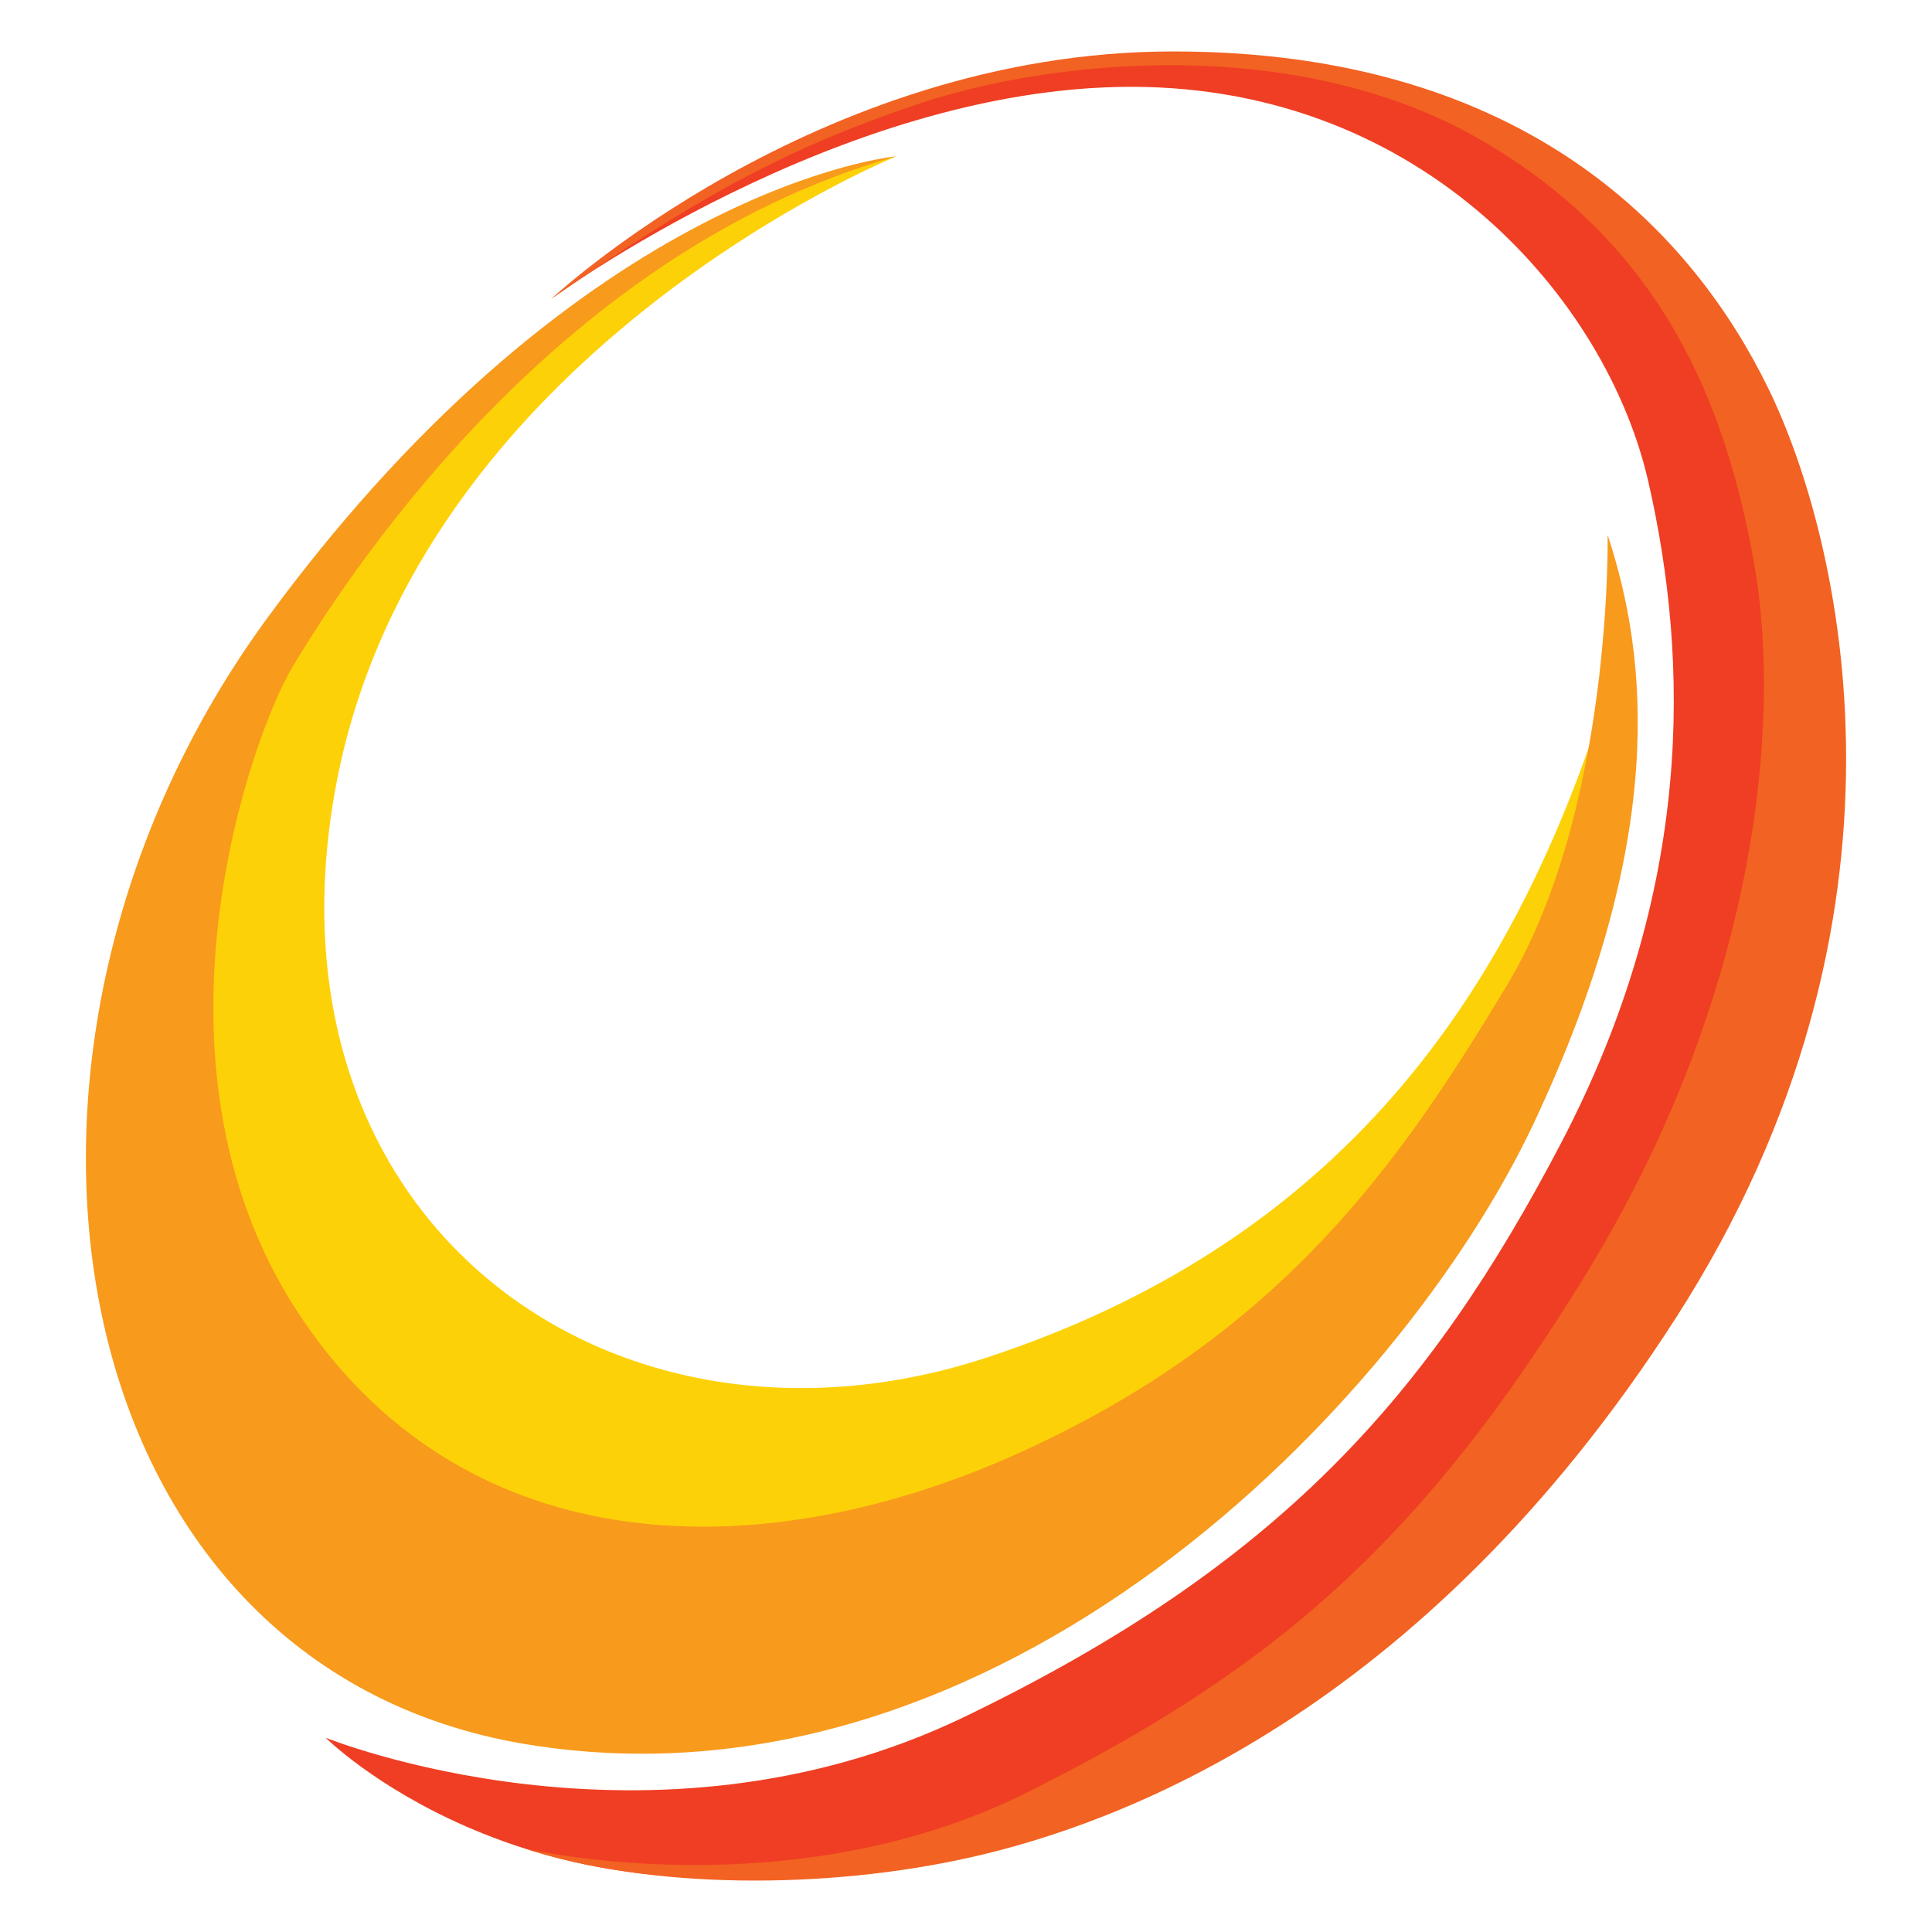
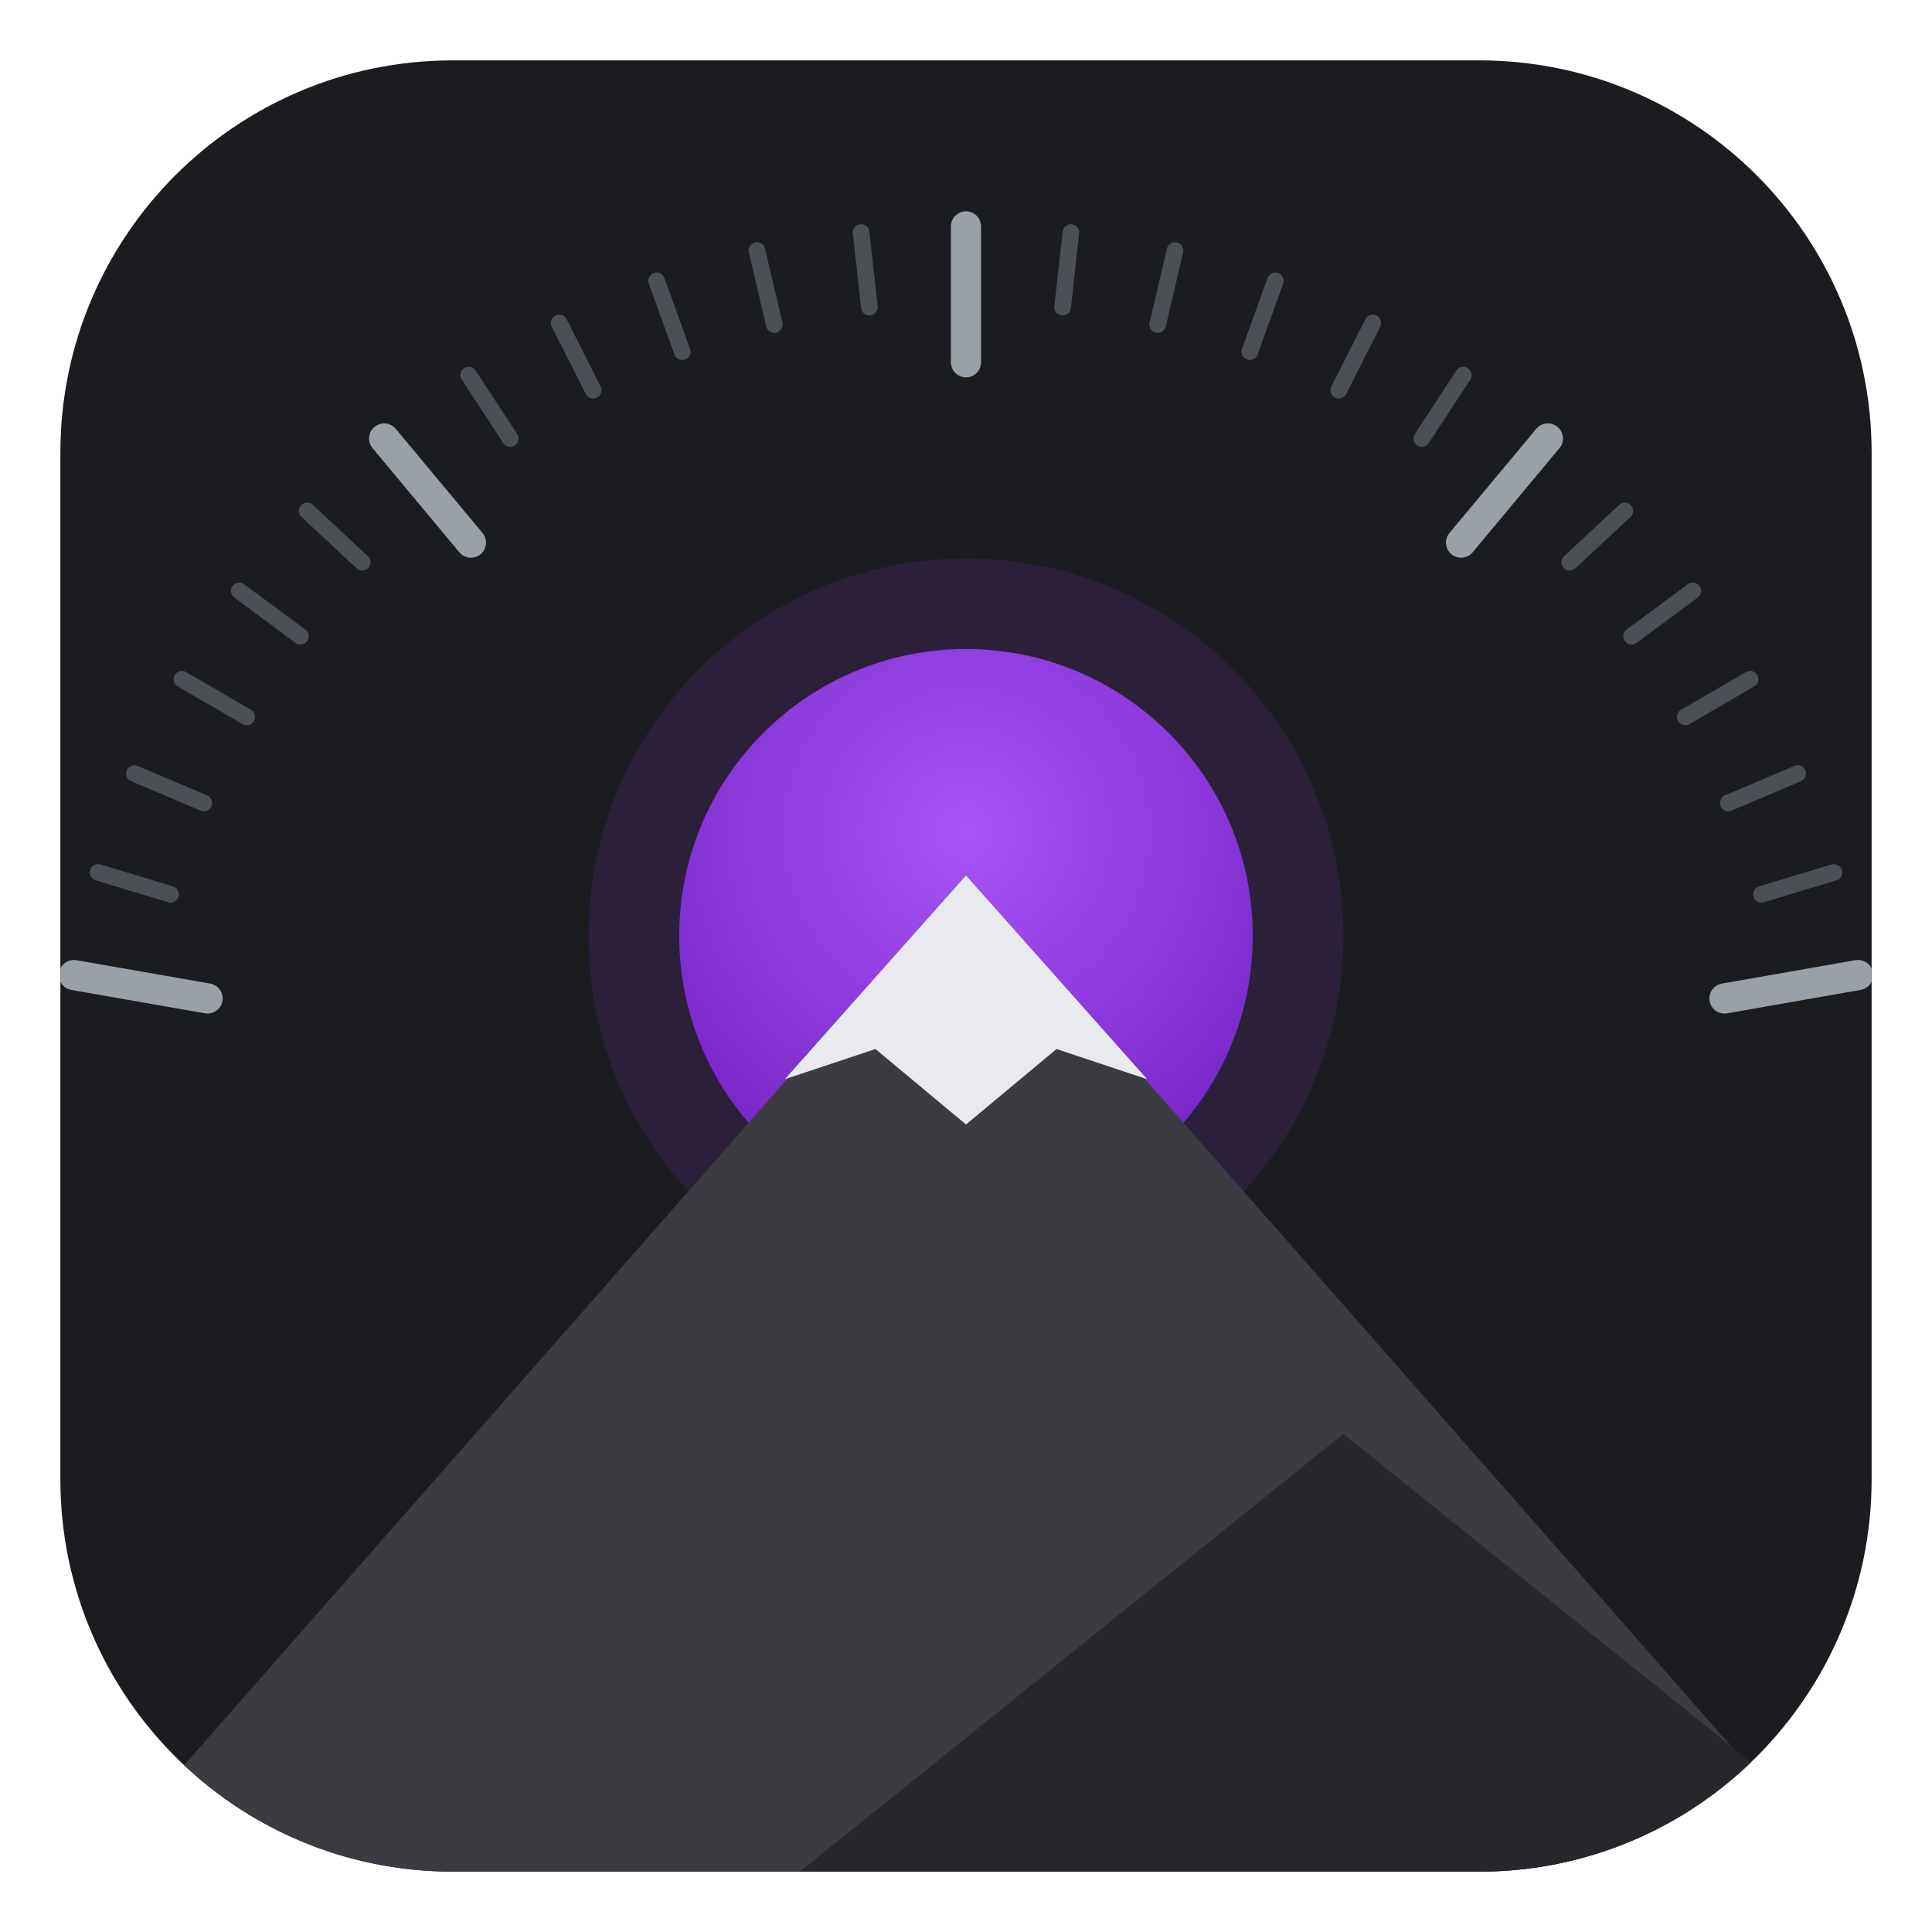
- <svg xmlns="http://www.w3.org/2000/svg" version="1.1" id="Sunshine_Logo" x="0px" y="0px" width="256px" height="256px" viewBox="0 0 256 256" style="enable-background:new 0 0 256 256;" xml:space="preserve">
-   <style type="text/css">
- 	.st0{fill:#FDD107;}
- 	.st1{fill:#F89A1C;}
- 	.st2{fill:#EF3E23;}
- 	.st3{fill:#F26222;}
- </style>
-   <path class="st0" d="M118.769,20.712c0,0-63.833,26-74.333,83.833s37.167,91.5,86.333,75.333  s70.333-51,81.833-87c0,0-9.333,100.5-96.167,115.5s-118.167-50-82.167-119.833  C44.269,67.045,80.519,29.629,118.769,20.712z" />
-   <path class="st1" d="M118.769,20.712c0,0-41.125,3.667-83.25,61.042s-28.125,139.125,34.25,149.375  s115.875-44.875,133.5-82.375s15.167-61.458,9.75-77.875c0,0,0.667,36.417-13.333,59.667  s-29.75,46.333-65.083,62.167s-74.167,13.75-95.417-19.25s-5.917-76.083-0.292-85.333  S72.394,33.795,118.769,20.712z" />
-   <path class="st2" d="M73.019,39.629c0,0,38.125-28.125,76.875-28.125s63,28.25,68.5,52.25s6,54.125-11.5,87.625  s-37.375,56-79.125,76.125s-84.625,2.75-84.625,2.75s25.977,25.875,71.051,16.5  c45.074-9.375,82.241-40.875,98.407-69.5s28.792-57.375,27.667-92.25s-23.75-54.5-31.25-60.25  s-23.188-17.812-58.188-16.562S86.456,29.816,73.019,39.629z" />
-   <path class="st3" d="M73.019,39.629c0,0,35-32.812,82.437-32.812s69.188,24.812,78.875,44.688  s21.812,70-12.188,123s-74.625,67.375-93.625,71.625s-42.431,4.269-59.111-1.23  c0,0,35.195,8.397,66.778-7.437s51.667-32.167,74.083-68.833  s25.917-72.75,22.167-93.917s-12.167-42.417-36.5-56.333s-56.729-10.531-74.479-4.531  S91.988,26.41,73.019,39.629z" />
+ <svg xmlns="http://www.w3.org/2000/svg" viewBox="0 0 256 256">
+   <defs>
+     <radialGradient id="sun" cx="50%" cy="32%" r="72%">
+       <stop offset="0%" stop-color="#a855f7" />
+       <stop offset="100%" stop-color="#7222c2" />
+     </radialGradient>
+     <clipPath id="sq">
+       <rect x="8" y="8" width="240" height="240" rx="52" />
+     </clipPath>
+   </defs>
+   <rect x="8" y="8" width="240" height="240" rx="52" fill="#1b1c1f" />
+   <g clip-path="url(#sq)">
+     <line x1="27.5" y1="132.3" x2="9.8" y2="129.2" stroke="#9aa0a8" stroke-width="4" stroke-linecap="round" />
+     <line x1="22.6" y1="118.5" x2="13.0" y2="115.6" stroke="#4c4f55" stroke-width="2.2" stroke-linecap="round" />
+     <line x1="27.0" y1="106.4" x2="17.8" y2="102.5" stroke="#4c4f55" stroke-width="2.2" stroke-linecap="round" />
+     <line x1="32.7" y1="95.0" x2="24.1" y2="90.0" stroke="#4c4f55" stroke-width="2.2" stroke-linecap="round" />
+     <line x1="39.8" y1="84.3" x2="31.7" y2="78.3" stroke="#4c4f55" stroke-width="2.2" stroke-linecap="round" />
+     <line x1="48.0" y1="74.5" x2="40.7" y2="67.7" stroke="#4c4f55" stroke-width="2.2" stroke-linecap="round" />
+     <line x1="62.4" y1="71.9" x2="50.9" y2="58.1" stroke="#9aa0a8" stroke-width="4" stroke-linecap="round" />
+     <line x1="67.6" y1="58.1" x2="62.1" y2="49.7" stroke="#4c4f55" stroke-width="2.2" stroke-linecap="round" />
+     <line x1="78.6" y1="51.7" x2="74.1" y2="42.8" stroke="#4c4f55" stroke-width="2.2" stroke-linecap="round" />
+     <line x1="90.4" y1="46.6" x2="87.0" y2="37.2" stroke="#4c4f55" stroke-width="2.2" stroke-linecap="round" />
+     <line x1="102.6" y1="43.0" x2="100.3" y2="33.2" stroke="#4c4f55" stroke-width="2.2" stroke-linecap="round" />
+     <line x1="115.2" y1="40.7" x2="114.1" y2="30.8" stroke="#4c4f55" stroke-width="2.2" stroke-linecap="round" />
+     <line x1="128.0" y1="48.0" x2="128.0" y2="30.0" stroke="#9aa0a8" stroke-width="4" stroke-linecap="round" />
+     <line x1="140.8" y1="40.7" x2="141.9" y2="30.8" stroke="#4c4f55" stroke-width="2.2" stroke-linecap="round" />
+     <line x1="153.4" y1="43.0" x2="155.7" y2="33.2" stroke="#4c4f55" stroke-width="2.2" stroke-linecap="round" />
+     <line x1="165.6" y1="46.6" x2="169.0" y2="37.2" stroke="#4c4f55" stroke-width="2.2" stroke-linecap="round" />
+     <line x1="177.4" y1="51.7" x2="181.9" y2="42.8" stroke="#4c4f55" stroke-width="2.2" stroke-linecap="round" />
+     <line x1="188.4" y1="58.1" x2="193.9" y2="49.7" stroke="#4c4f55" stroke-width="2.2" stroke-linecap="round" />
+     <line x1="193.6" y1="71.9" x2="205.1" y2="58.1" stroke="#9aa0a8" stroke-width="4" stroke-linecap="round" />
+     <line x1="208.0" y1="74.5" x2="215.3" y2="67.7" stroke="#4c4f55" stroke-width="2.2" stroke-linecap="round" />
+     <line x1="216.2" y1="84.3" x2="224.3" y2="78.3" stroke="#4c4f55" stroke-width="2.2" stroke-linecap="round" />
+     <line x1="223.3" y1="95.0" x2="231.9" y2="90.0" stroke="#4c4f55" stroke-width="2.2" stroke-linecap="round" />
+     <line x1="229.0" y1="106.4" x2="238.2" y2="102.5" stroke="#4c4f55" stroke-width="2.2" stroke-linecap="round" />
+     <line x1="233.4" y1="118.5" x2="243.0" y2="115.6" stroke="#4c4f55" stroke-width="2.2" stroke-linecap="round" />
+     <line x1="228.5" y1="132.3" x2="246.2" y2="129.2" stroke="#9aa0a8" stroke-width="4" stroke-linecap="round" />
+     <circle cx="128" cy="124" r="50" fill="#8b30d9" opacity="0.15" />
+     <circle cx="128" cy="124" r="38" fill="url(#sun)" />
+     <polygon points="128,116 244,248 12,248" fill="#3a3c42" />
+     <polygon points="128,116 152,143 140,139 128,149 116,139 104,143" fill="#e8eaee" />
+     <polygon points="178,190 250,248 106,248" fill="#26272b" />
+   </g>
</svg>
